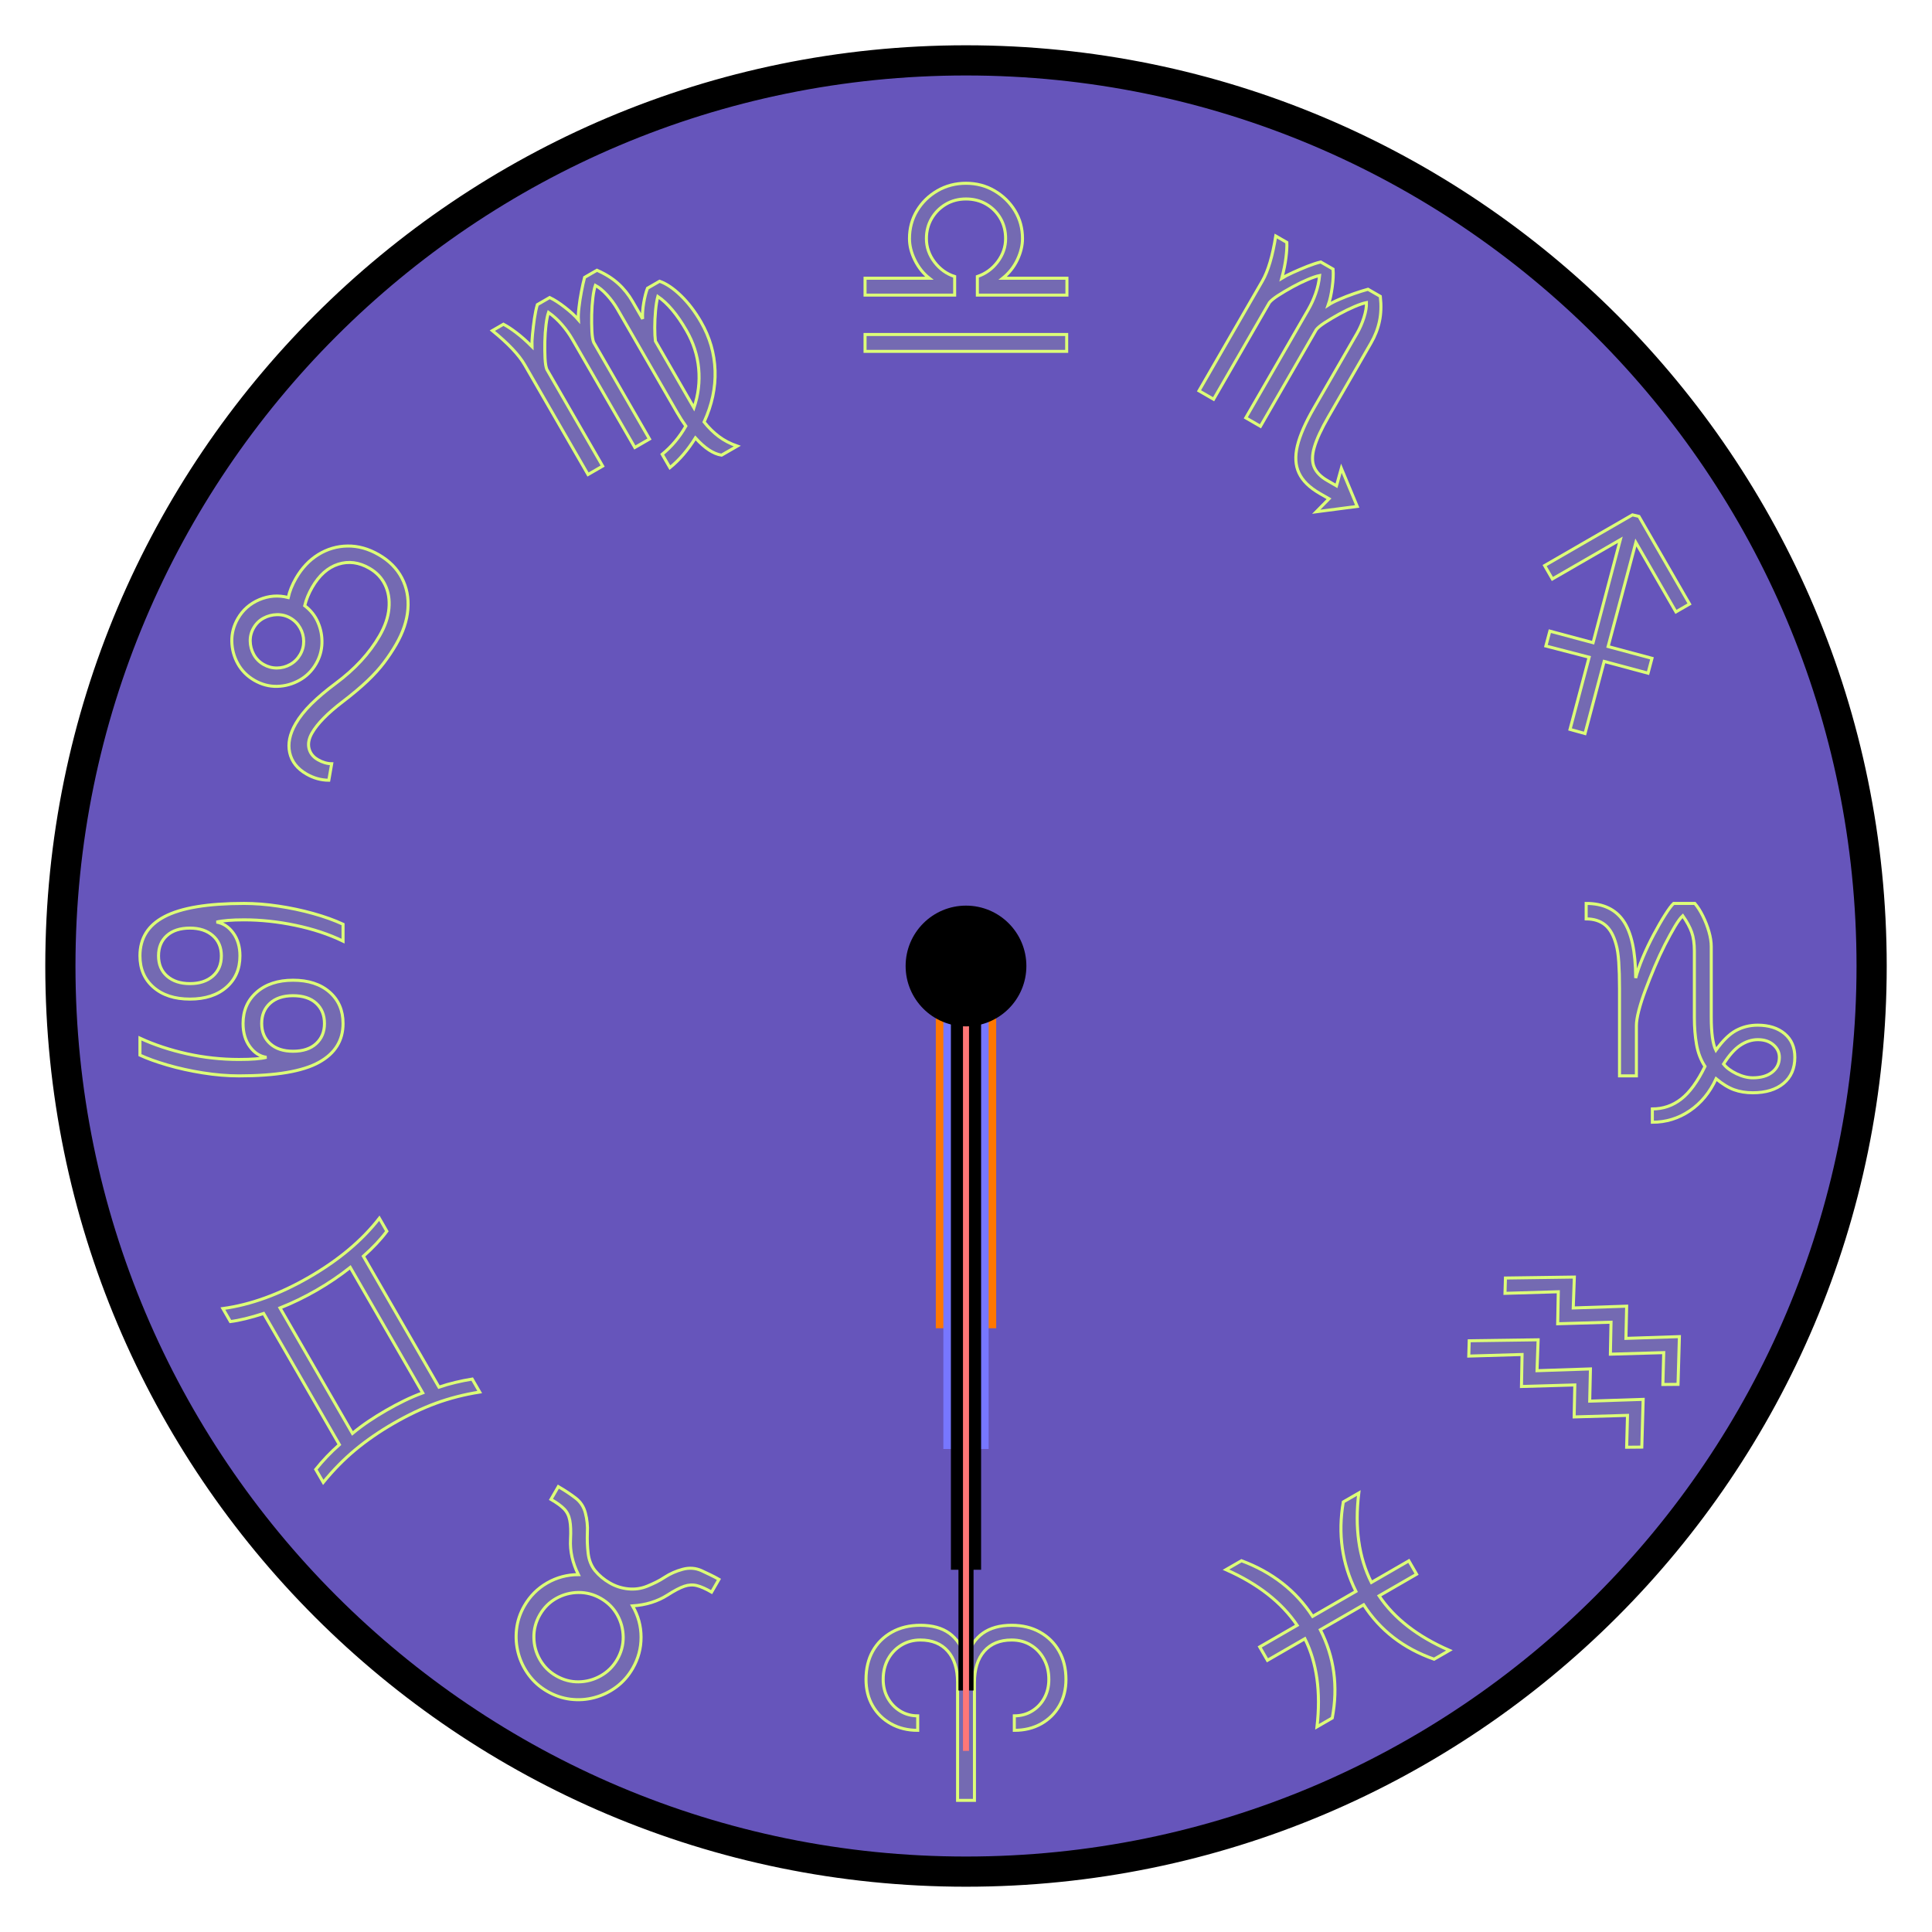
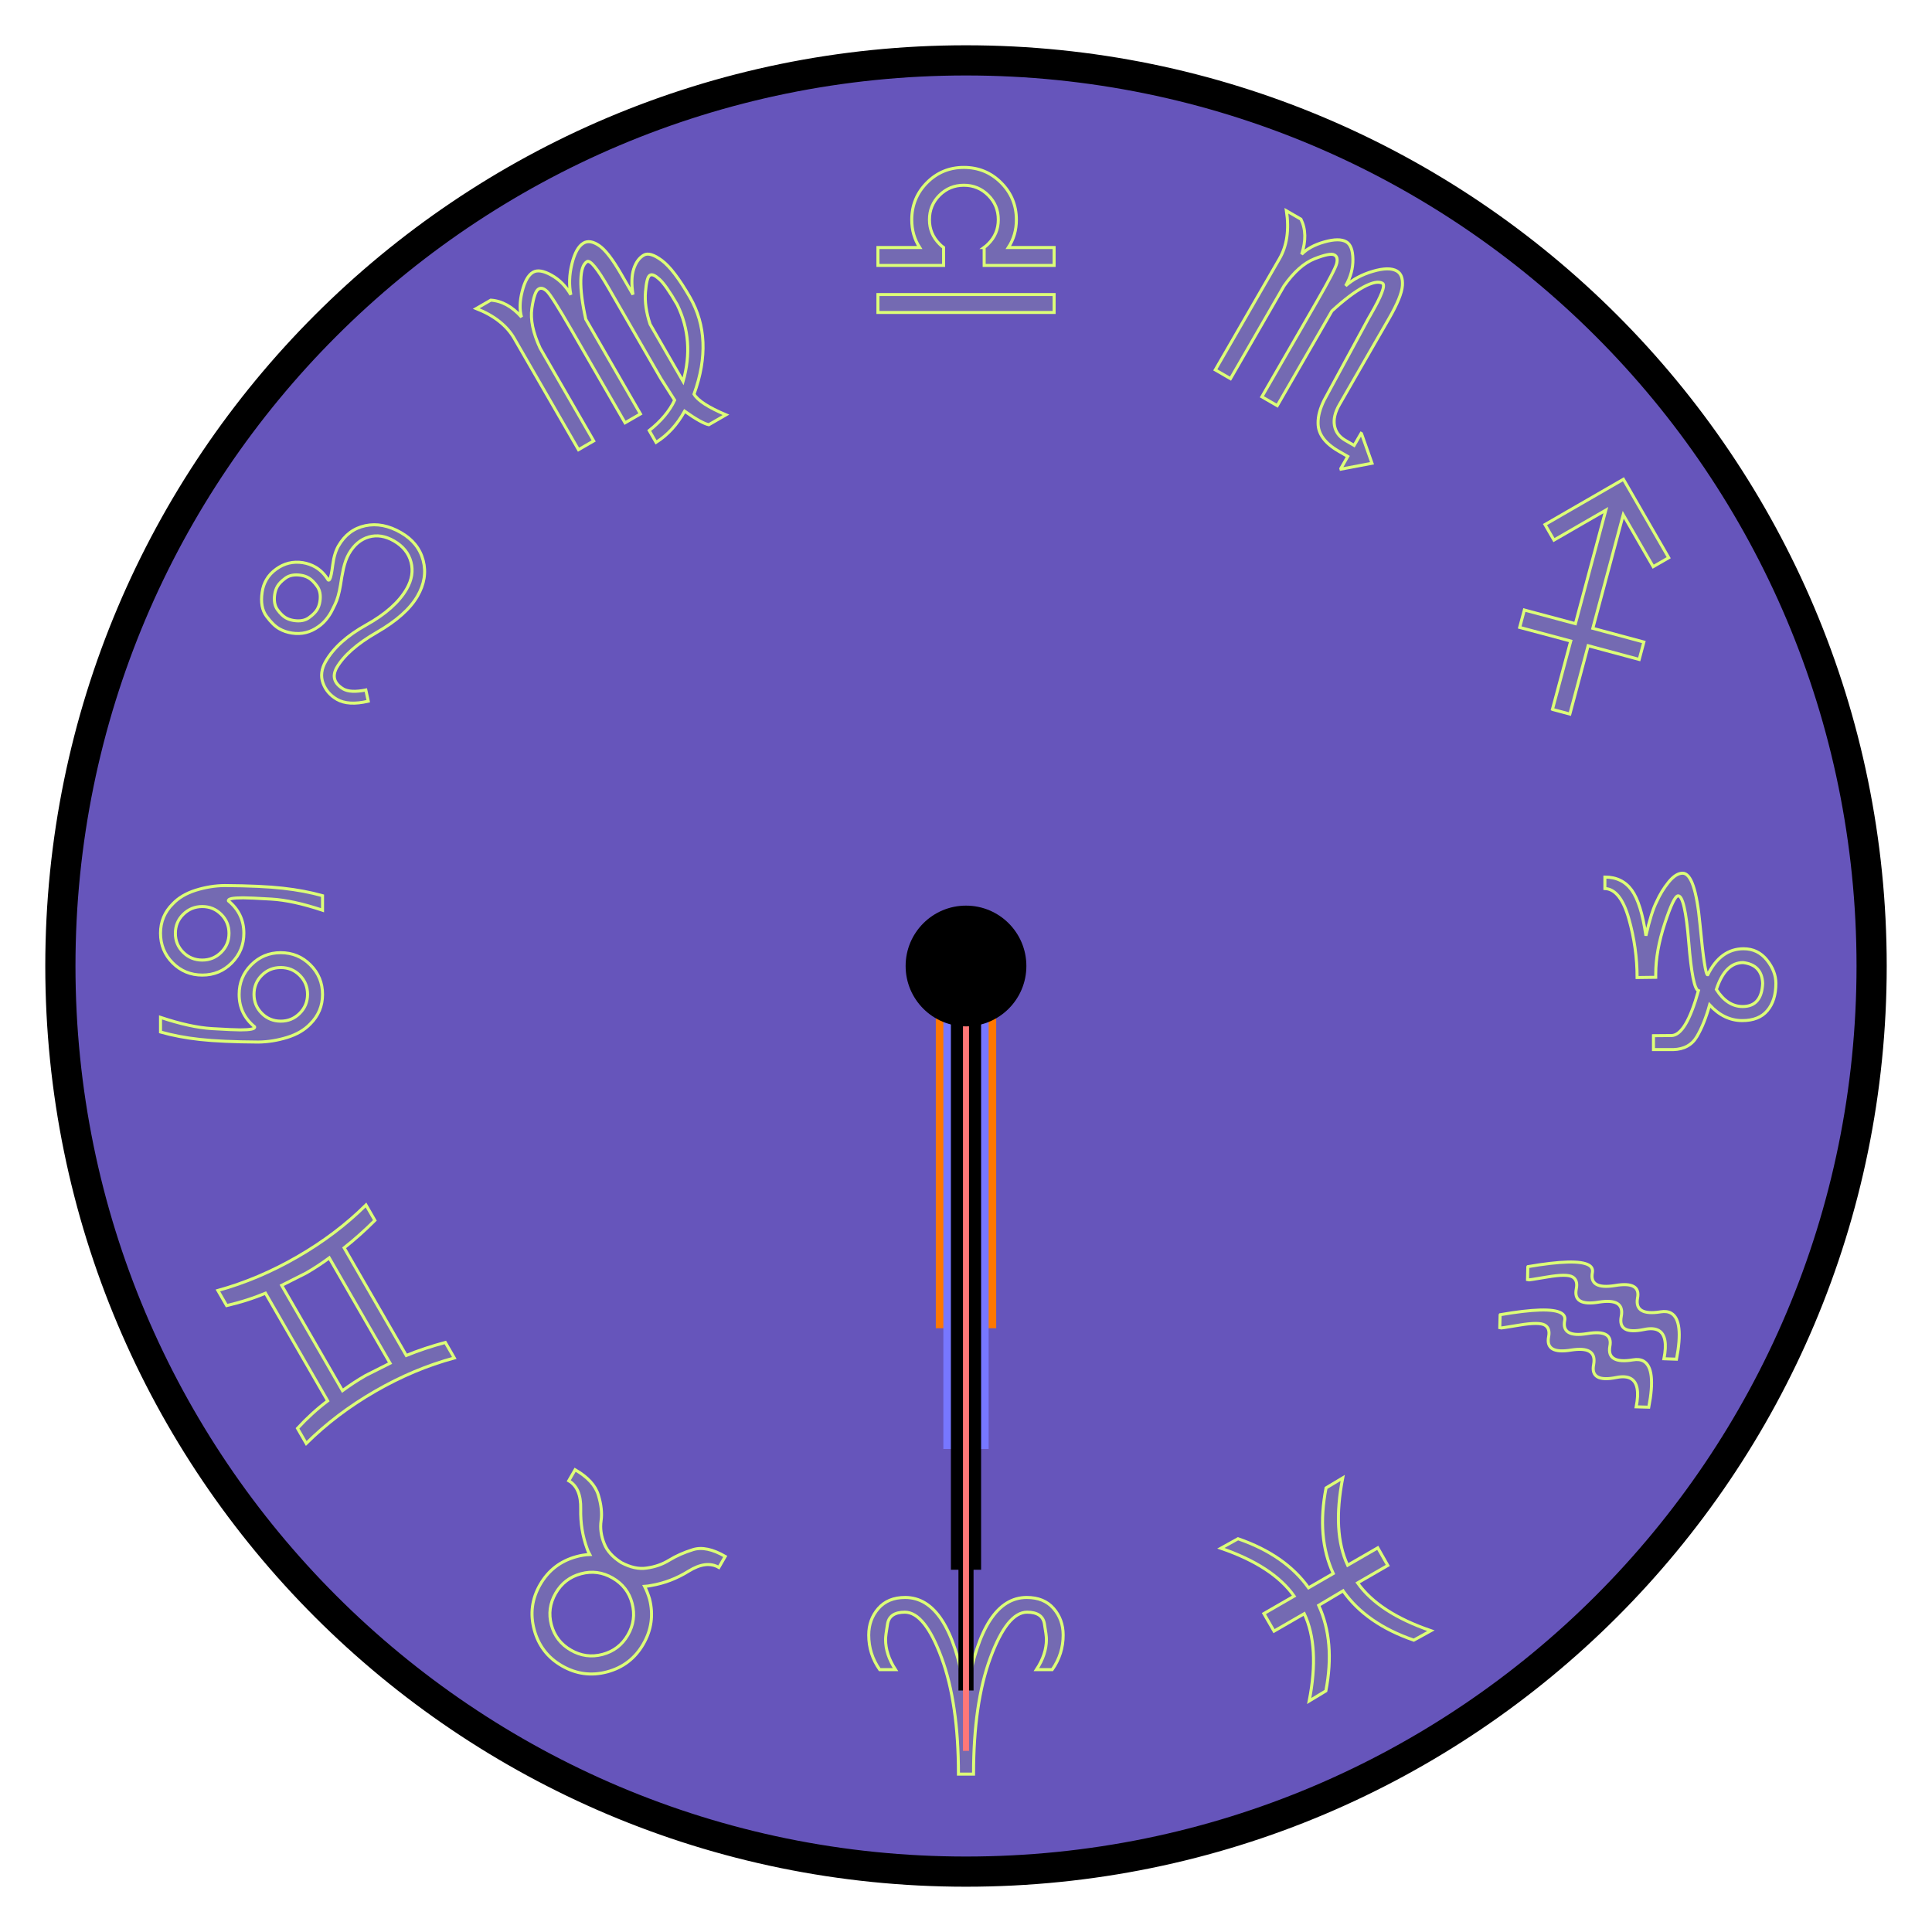
<svg xmlns="http://www.w3.org/2000/svg" viewBox="0 0 640 640">
  <style>
  @font-face
  { font-family: "Noto Sans Symbols";
    src: local("Noto Sans Symbols"), url("NotoSansSymbols-Regular.ttf"); }
    
  text
  { dominant-baseline: central;
    text-anchor: middle;
    font-family: "Noto Sans Symbols", sans-serif;
    font-size: 80px;
    text-shadow: 0 0 5px #df7;
    stroke: #df7;
    fill: #df7;
    fill-opacity: 0.125; }
 </style>
  <circle cx="320" cy="320" r="300" fill="#65b" stroke-width="10" stroke="#000" />
-   <text x="320" y="80">♎︎</text>
-   <text x="560" y="320">♑︎</text>
-   <text x="320" y="560">♈︎</text>
-   <text x="80" y="320">♋︎</text>
+   <text x="320" y="80">♎</text>
+   <text x="560" y="320">♑</text>
+   <text x="320" y="560">♈</text>
+   <text x="80" y="320">♋</text>
  <g transform="rotate(30 320 320)">
-     <text x="320" y="80">♏︎</text>
-     <text x="560" y="320">♒︎</text>
-     <text x="80" y="320">♌︎</text>
-     <text x="320" y="560">♉︎</text>
+     <text x="320" y="80">♏</text>
+     <text x="560" y="320">♒</text>
+     <text x="80" y="320">♌</text>
+     <text x="320" y="560">♉</text>
  </g>
  <g transform="rotate(-30 320 320)">
-     <text x="560" y="320">♐︎</text>
-     <text x="320" y="560">♓︎</text>
-     <text x="80" y="320">♊︎</text>
-     <text x="320" y="80">♍︎</text>
+     <text x="560" y="320">♐</text>
+     <text x="320" y="560">♓</text>
+     <text x="80" y="320">♊</text>
+     <text x="320" y="80">♍</text>
  </g>
  <line id="y" x1="320" y1="320" x2="320" y2="440" stroke-width="20" stroke="#f70" />
  <line id="p" x1="320" y1="320" x2="320" y2="480" stroke-width="15" stroke="#77f" />
  <line id="h" x1="320" y1="320" x2="320" y2="520" stroke-width="10" stroke="#000" />
  <line id="m" x1="320" y1="320" x2="320" y2="560" stroke-width="5" stroke="#000" />
  <line id="s" x1="320" y1="320" x2="320" y2="580" stroke-width="2" stroke="#f77" />
  <circle cx="320" cy="320" r="20" fill="#000" />
</svg>
